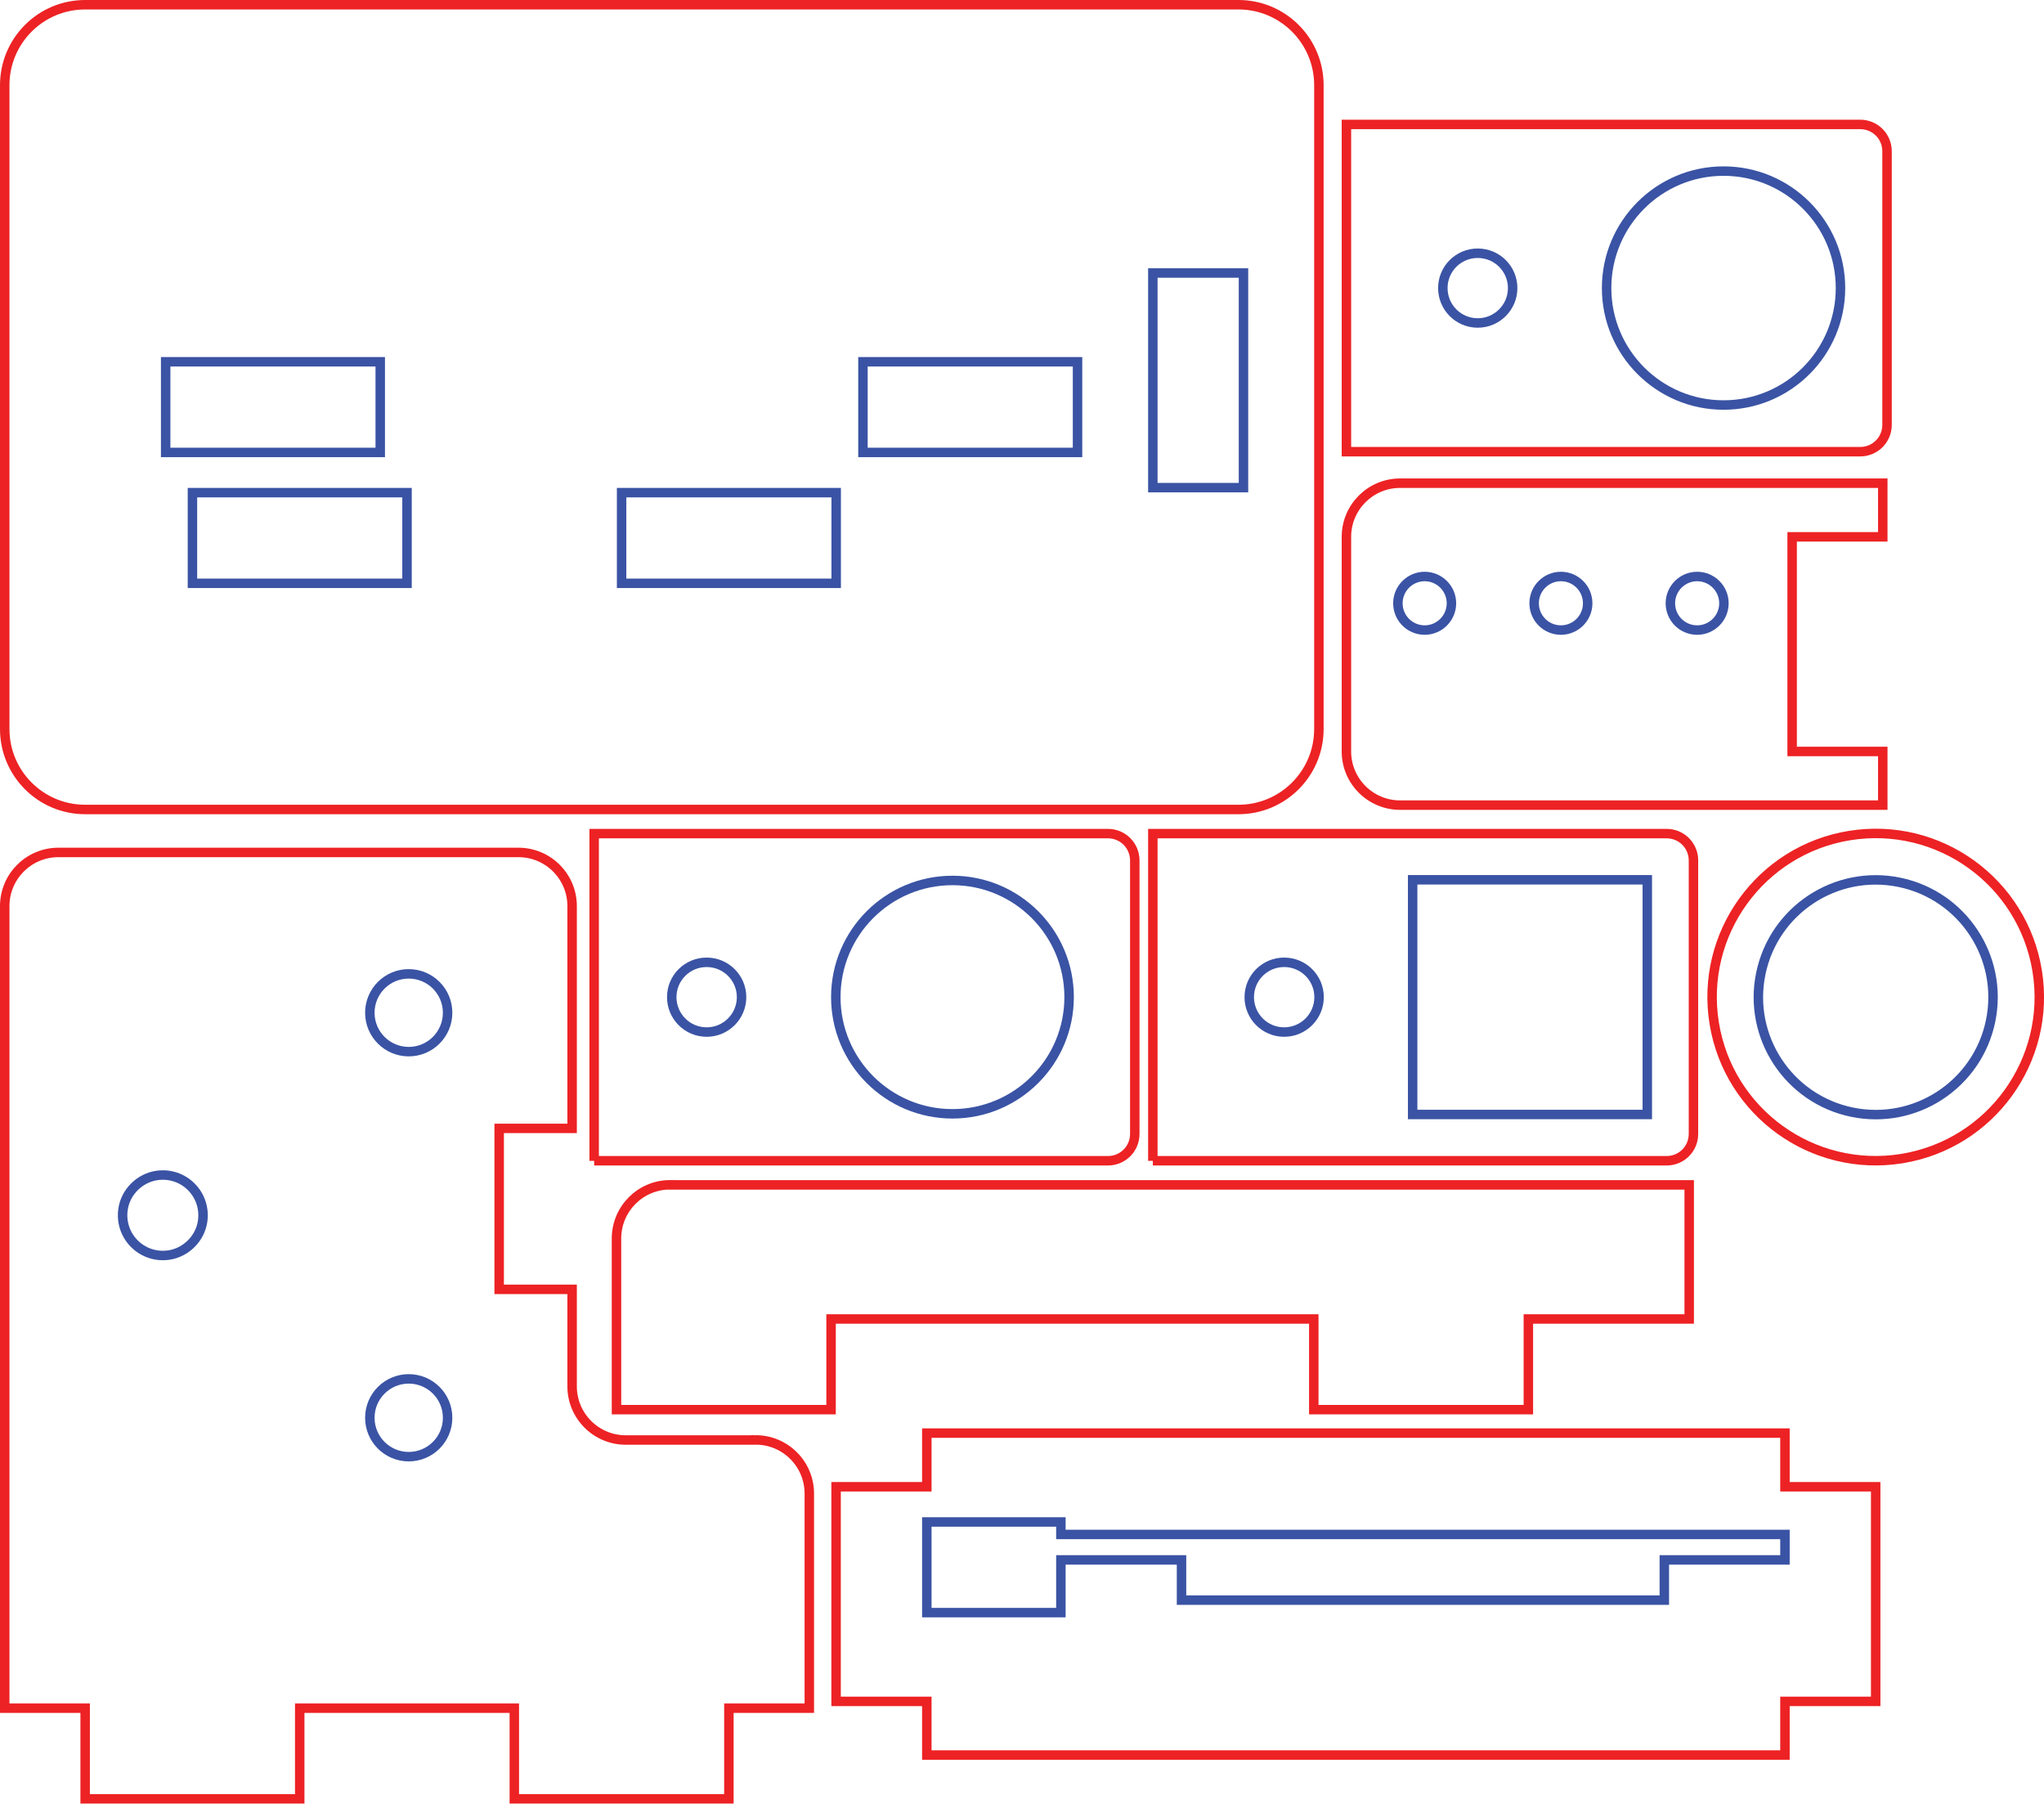
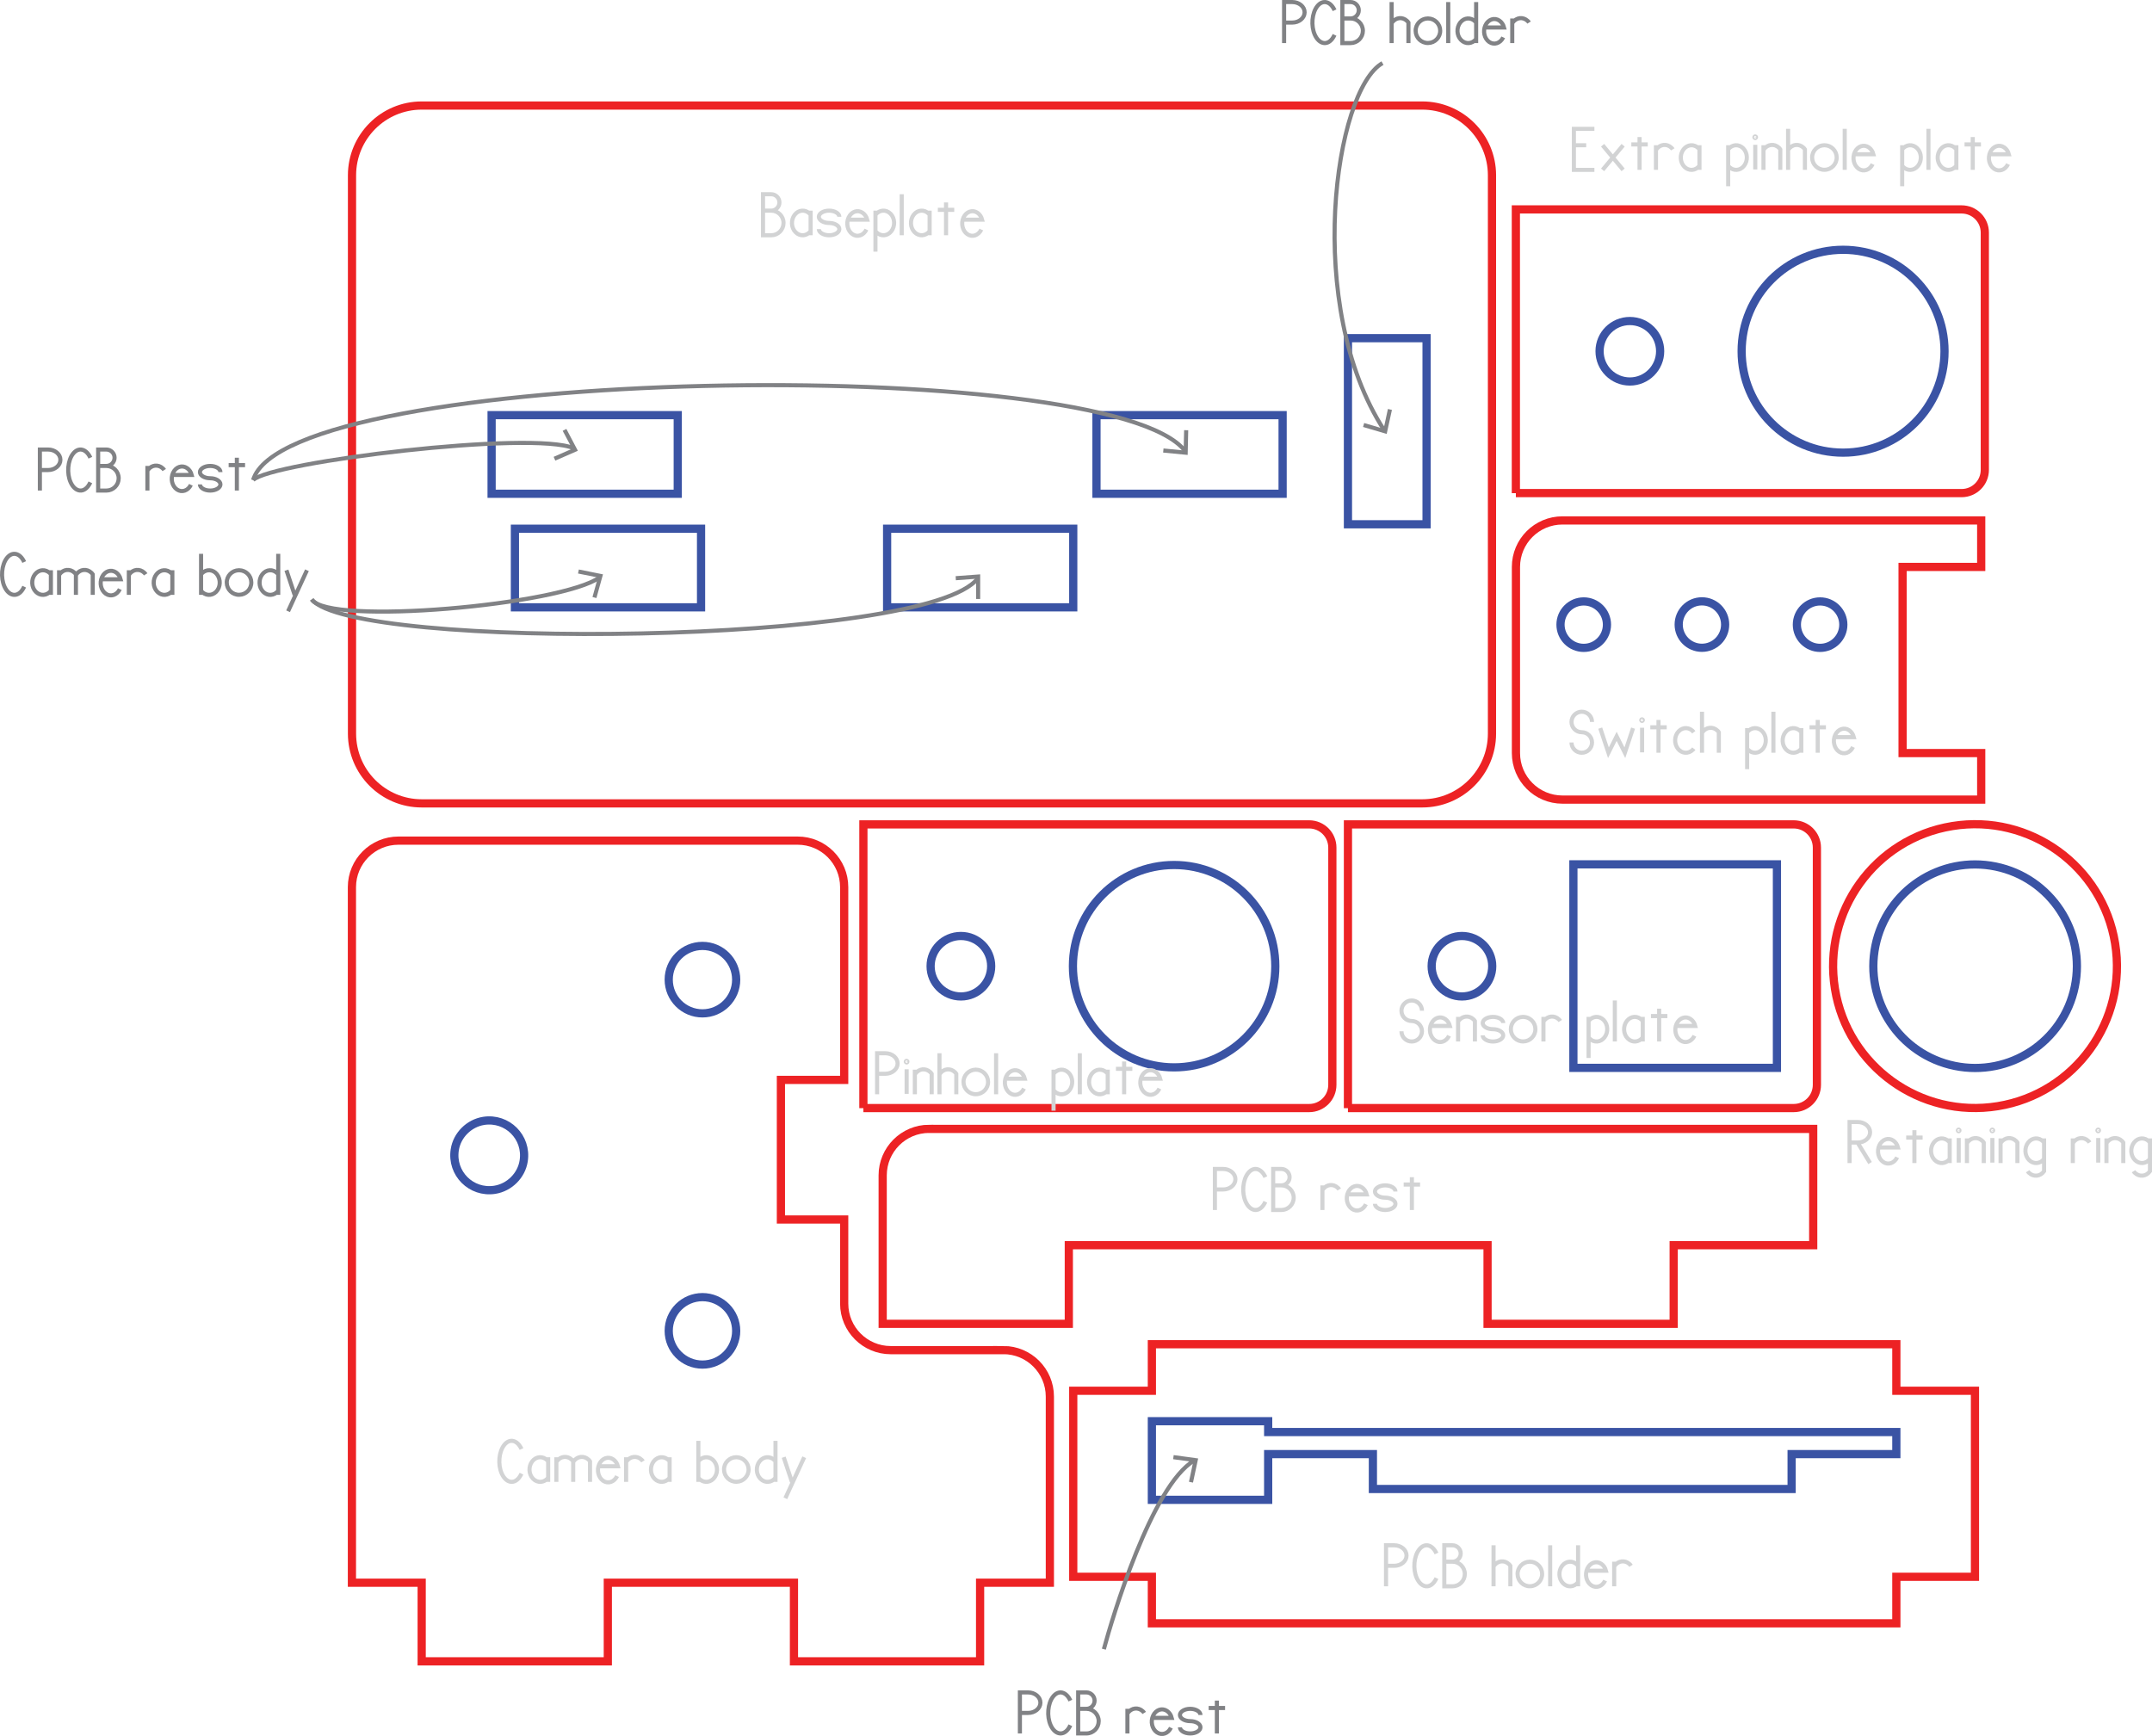
- <svg xmlns="http://www.w3.org/2000/svg" id="a" data-name="Layer 1" viewBox="0 0 216.04 190.6">
+ <svg xmlns="http://www.w3.org/2000/svg" id="a" data-name="Layer 1" viewBox="0 0 262.21 211.55">
  <defs>
    <style>
      .b {
        stroke: #3a53a4;
      }

-       .b, .c {
+       .b, .c, .d, .e {
        fill: none;
+       }
+ 
+       .b, .e {
        stroke-miterlimit: 10;
      }

      .c {
+         stroke: #818285;
+       }
+ 
+       .c, .d {
+         stroke-width: .5px;
+       }
+ 
+       .f {
+         fill: #818285;
+       }
+ 
+       .d {
+         stroke: #d2d3d4;
+       }
+ 
+       .e {
        stroke: #ed2224;
      }
    </style>
  </defs>
-   <path class="c" d="m121.85,122.66h54.31c1.57,0,2.83-1.27,2.83-2.83v-28.91c0-1.57-1.27-2.83-2.83-2.83h-54.31s0,34.58,0,34.58Z" />
-   <path class="b" d="m132.04,105.37c0-2.04,1.65-3.68,3.69-3.68s3.69,1.65,3.69,3.68-1.65,3.69-3.69,3.69-3.69-1.65-3.69-3.69Z" />
-   <rect class="b" x="149.31" y="92.97" width="24.8" height="24.8" />
-   <path class="c" d="m62.8,122.66h54.31c1.57,0,2.83-1.27,2.83-2.83v-28.91c0-1.57-1.27-2.83-2.83-2.83h-54.31s0,34.58,0,34.58Z" />
-   <path class="b" d="m71,105.37c0-2.04,1.65-3.68,3.69-3.68s3.69,1.65,3.69,3.68-1.65,3.69-3.69,3.69-3.69-1.65-3.69-3.69Z" />
-   <circle class="b" cx="100.67" cy="105.37" r="12.33" />
-   <polygon class="c" points="198.25 179.79 198.25 157.11 188.66 157.11 188.66 151.44 97.96 151.44 97.96 157.11 88.37 157.11 88.37 179.79 97.96 179.79 97.96 185.46 188.66 185.46 188.66 179.79 198.25 179.79" />
-   <polygon class="b" points="97.96 170.41 97.96 160.83 112.13 160.83 112.13 162.15 188.66 162.15 188.66 164.84 175.91 164.84 175.91 169.09 124.88 169.09 124.88 164.84 112.13 164.84 112.13 170.41 97.96 170.41" />
-   <rect class="c" x=".5" y=".5" width="138.9" height="85.04" rx="8.5" ry="8.5" />
-   <rect class="b" x="121.85" y="28.85" width="9.58" height="22.68" />
-   <rect class="b" x="91.21" y="38.23" width="22.68" height="9.58" />
-   <rect class="b" x="65.7" y="52.06" width="22.68" height="9.58" />
-   <rect class="b" x="20.34" y="52.06" width="22.68" height="9.58" />
-   <rect class="b" x="17.51" y="38.23" width="22.68" height="9.58" />
+   <path class="e" d="m164.24,135.03h54.31c1.57,0,2.83-1.27,2.83-2.83v-28.91c0-1.57-1.27-2.83-2.83-2.83h-54.31s0,34.58,0,34.58Z" />
+   <path class="b" d="m174.44,117.74c0-2.04,1.65-3.68,3.69-3.68s3.69,1.65,3.69,3.68-1.65,3.69-3.69,3.69-3.69-1.65-3.69-3.69Z" />
+   <rect class="b" x="191.71" y="105.33" width="24.8" height="24.8" />
+   <path class="e" d="m105.2,135.03h54.31c1.57,0,2.83-1.27,2.83-2.83v-28.91c0-1.57-1.27-2.83-2.83-2.83h-54.31s0,34.58,0,34.58Z" />
+   <path class="b" d="m113.39,117.74c0-2.04,1.65-3.68,3.69-3.68s3.69,1.65,3.69,3.68-1.65,3.69-3.69,3.69-3.69-1.65-3.69-3.69Z" />
+   <circle class="b" cx="143.06" cy="117.74" r="12.33" />
+   <polygon class="e" points="240.64 192.15 240.64 169.48 231.06 169.48 231.06 163.81 140.35 163.81 140.35 169.48 130.77 169.48 130.77 192.15 140.35 192.15 140.35 197.82 231.06 197.82 231.06 192.15 240.64 192.15" />
+   <polygon class="b" points="140.35 182.77 140.35 173.19 154.52 173.19 154.52 174.51 231.06 174.51 231.06 177.2 218.3 177.2 218.3 181.45 167.28 181.45 167.28 177.2 154.52 177.2 154.52 182.77 140.35 182.77" />
+   <rect class="e" x="42.89" y="12.86" width="138.9" height="85.04" rx="8.5" ry="8.5" />
+   <rect class="b" x="164.24" y="41.21" width="9.58" height="22.68" />
+   <rect class="b" x="133.6" y="50.59" width="22.68" height="9.58" />
+   <rect class="b" x="108.09" y="64.43" width="22.68" height="9.58" />
+   <rect class="b" x="62.74" y="64.43" width="22.68" height="9.58" />
+   <rect class="b" x="59.9" y="50.59" width="22.68" height="9.58" />
  <g>
-     <path class="c" d="m199,56.73v-5.67h-51.02c-3.13,0-5.67,2.54-5.67,5.67v22.68c0,3.13,2.54,5.67,5.67,5.67h51.02v-5.67h-9.58v-22.68h9.58Z" />
-     <path class="b" d="m150.58,66.58c-1.57,0-2.83-1.27-2.83-2.83s1.27-2.83,2.83-2.83,2.83,1.27,2.83,2.83-1.27,2.83-2.83,2.83Z" />
-     <circle class="b" cx="164.98" cy="63.75" r="2.83" />
-     <path class="b" d="m179.38,66.58c-1.57,0-2.83-1.27-2.83-2.83s1.27-2.83,2.83-2.83,2.83,1.27,2.83,2.83-1.27,2.83-2.83,2.83Z" />
+     <path class="e" d="m241.4,69.09v-5.67h-51.02c-3.13,0-5.67,2.54-5.67,5.67v22.68c0,3.13,2.54,5.67,5.67,5.67h51.02v-5.67h-9.58v-22.68h9.58Z" />
+     <path class="b" d="m192.97,78.95c-1.57,0-2.83-1.27-2.83-2.83s1.27-2.83,2.83-2.83,2.83,1.27,2.83,2.83-1.27,2.83-2.83,2.83Z" />
+     <circle class="b" cx="207.37" cy="76.11" r="2.83" />
+     <path class="b" d="m221.77,78.95c-1.57,0-2.83-1.27-2.83-2.83s1.27-2.83,2.83-2.83,2.83,1.27,2.83,2.83-1.27,2.83-2.83,2.83Z" />
  </g>
-   <path class="c" d="m70.83,125.21h99.21s8.5,0,8.5,0v14.17s-8.5,0-8.5,0h-8.5v9.58h-22.68v-9.58h-51.02v9.58h-22.68v-18.09c0-3.13,2.54-5.67,5.67-5.67Z" />
-   <path class="c" d="m79.87,152.17h-13.73c-3.13,0-5.67-2.54-5.67-5.67v-10.25h-7.71v-17.01h7.71v-23.49c0-3.13-2.54-5.67-5.67-5.67H6.17c-3.13,0-5.67,2.54-5.67,5.67v84.76h8.5v9.58h22.68v-9.58h22.68v9.58h22.68v-9.58h8.5v-22.68c0-3.13-2.54-5.67-5.67-5.67Z" />
-   <path class="b" d="m21.41,129.09c-.27,1.79-1.74,3.25-3.53,3.53-2.87.44-5.31-2-4.87-4.87.27-1.79,1.74-3.25,3.53-3.53,2.87-.44,5.31,2,4.87,4.87Z" />
-   <circle class="b" cx="43.2" cy="149.82" r="4.11" />
-   <circle class="b" cx="43.2" cy="107.02" r="4.11" />
-   <path class="c" d="m142.31,47.73h54.31c1.57,0,2.83-1.27,2.83-2.83V15.98c0-1.57-1.27-2.83-2.83-2.83h-54.31s0,34.58,0,34.58Z" />
-   <path class="b" d="m152.5,30.44c0-2.04,1.65-3.68,3.69-3.68s3.69,1.65,3.69,3.68-1.65,3.69-3.69,3.69-3.69-1.65-3.69-3.69Z" />
-   <circle class="b" cx="182.17" cy="30.44" r="12.36" />
-   <circle class="c" cx="198.25" cy="105.37" r="17.29" transform="translate(-14.32 33.12) rotate(-9.22)" />
-   <circle class="b" cx="198.25" cy="105.37" r="12.4" transform="translate(55.02 278.27) rotate(-78.35)" />
+   <path class="e" d="m113.22,137.57h99.21s8.5,0,8.5,0v14.17s-8.5,0-8.5,0h-8.5v9.58h-22.68v-9.58h-51.02v9.58h-22.68v-18.09c0-3.13,2.54-5.67,5.67-5.67Z" />
+   <path class="e" d="m122.26,164.53h-13.73c-3.13,0-5.67-2.54-5.67-5.67v-10.25h-7.71v-17.01h7.71v-23.49c0-3.13-2.54-5.67-5.67-5.67h-48.64c-3.13,0-5.67,2.54-5.67,5.67v84.76h8.5v9.58h22.68v-9.58h22.68v9.58h22.68v-9.58h8.5v-22.68c0-3.13-2.54-5.67-5.67-5.67Z" />
+   <path class="b" d="m63.81,141.46c-.27,1.79-1.74,3.25-3.53,3.53-2.87.44-5.31-2-4.87-4.87.27-1.79,1.74-3.25,3.53-3.53,2.87-.44,5.31,2,4.87,4.87Z" />
+   <circle class="b" cx="85.59" cy="162.18" r="4.11" />
+   <circle class="b" cx="85.59" cy="119.38" r="4.11" />
+   <path class="e" d="m184.7,60.09h54.31c1.57,0,2.83-1.27,2.83-2.83v-28.91c0-1.57-1.27-2.83-2.83-2.83h-54.31s0,34.58,0,34.58Z" />
+   <path class="b" d="m194.9,42.8c0-2.04,1.65-3.68,3.69-3.68s3.69,1.65,3.69,3.68-1.65,3.69-3.69,3.69-3.69-1.65-3.69-3.69Z" />
+   <circle class="b" cx="224.57" cy="42.8" r="12.36" />
+   <circle class="e" cx="240.64" cy="117.74" r="17.29" transform="translate(-15.75 40.07) rotate(-9.22)" />
+   <circle class="b" cx="240.64" cy="117.74" r="12.4" transform="translate(76.75 329.65) rotate(-78.35)" />
+   <path class="d" d="m92.97,25.67h1c.55,0,1-.45,1-1s-.45-1-1-1h-1v5h1c.83,0,1.5-.67,1.5-1.5s-.67-1.5-1.5-1.5m4.8,0v3m0-.5c-.48.62-1.3.67-1.84.12-.54-.55-.58-1.5-.1-2.12.48-.62,1.3-.67,1.84-.12.04.04.07.08.1.12m3.5.25c0-.41-.56-.75-1.25-.75s-1.25.34-1.25.75.56.75,1.25.75h0c.69,0,1.25.34,1.25.75s-.56.75-1.25.75-1.25-.34-1.25-.75h0m5.8.05c-.34.72-1.1.98-1.7.57-.6-.41-.81-1.32-.47-2.04s1.1-.98,1.7-.57c.27.18.48.49.57.84h-2.3m3.3-1.1v5m0-4.5c.48-.62,1.3-.67,1.84-.12.54.55.58,1.5.1,2.12s-1.3.67-1.84.12c-.04-.04-.07-.08-.1-.12m3.2-4.5v5m3.4-3v3m0-.5c-.48.62-1.3.67-1.84.12-.54-.55-.58-1.5-.1-2.12s1.3-.67,1.84-.12c.04.04.07.08.1.12m2-1.5v4m-1-3.1h2m3.3,2.4c-.34.72-1.1.98-1.7.57-.6-.41-.81-1.32-.47-2.04.34-.72,1.1-.98,1.7-.57.27.18.48.49.57.84h-2.3" />
+   <path class="d" d="m106.87,133.35v-5h1c.83,0,1.5.56,1.5,1.25s-.67,1.25-1.5,1.25h-.95m3.45-1.5c.01-.05.07-.09.12-.07s.09.07.07.12c-.01.05-.07.09-.12.07-.04,0-.06-.04-.07-.07v-.05Zm.1.95v3m1-2.95v3m.05-2.5c.46-.64,1.28-.72,1.83-.2.06.06.12.12.17.2v2.5m.95-5v5m.05-2.5c.46-.64,1.28-.72,1.83-.2.06.06.12.12.17.2v2.5m2.35-3c-.83.01-1.49.7-1.47,1.52.01.83.7,1.49,1.52,1.47.83-.01,1.49-.7,1.47-1.52-.01-.81-.67-1.46-1.47-1.47h-.05Zm2.5-2v5m3.4-.7c-.34.72-1.1.98-1.7.57-.6-.41-.81-1.32-.47-2.04.34-.72,1.1-.98,1.7-.57.27.18.48.49.57.84h-2.3m5.8-1.1v5m0-4.5c.48-.62,1.3-.67,1.84-.12.54.55.58,1.5.1,2.12s-1.3.67-1.84.12c-.04-.04-.07-.08-.1-.12m3.2-4.5v5m3.4-3v3m0-.5c-.48.62-1.3.67-1.84.12s-.58-1.5-.1-2.12,1.3-.67,1.84-.12c.04.04.07.08.1.12m2-1.5v4m-1-3.1h2m3.3,2.4c-.34.72-1.1.98-1.7.57-.6-.41-.81-1.32-.47-2.04s1.1-.98,1.7-.57c.27.18.48.49.57.84h-2.3" />
+   <path class="d" d="m193.98,87.98c0-.69-.56-1.25-1.25-1.25s-1.25.56-1.25,1.25.56,1.25,1.25,1.25,1.25.56,1.25,1.25-.56,1.25-1.25,1.25-1.25-.56-1.25-1.25m3.5-1.75l1,3,1-2,1,2,1-3m1-1c.01-.05.07-.09.12-.07s.09.07.07.12-.07.09-.12.07c-.04,0-.06-.04-.07-.07v-.05Zm.1.95v3m2-3.95v4m-1-3.1h2m3.3.6c-.48-.62-1.3-.67-1.84-.12-.54.55-.58,1.5-.1,2.12s1.3.67,1.84.12c.04-.04.07-.08.1-.12m1-4.5v5m.05-2.5c.46-.64,1.28-.72,1.83-.2.06.06.12.12.17.2v2.5m3.45-3v5m0-4.5c.48-.62,1.3-.67,1.84-.12.54.55.58,1.5.1,2.12s-1.3.67-1.84.12c-.04-.04-.07-.08-.1-.12m3.2-4.5v5m3.4-3v3m0-.5c-.48.62-1.3.67-1.84.12s-.58-1.5-.1-2.12c.48-.62,1.3-.67,1.84-.12.04.04.07.08.1.12m2-1.5v4m-1-3.1h2m3.3,2.4c-.34.72-1.1.98-1.7.57-.6-.41-.81-1.32-.47-2.04s1.1-.98,1.7-.57c.27.18.48.49.57.84h-2.3" />
+   <path class="d" d="m194.27,15.7h-2.5v5h2.5m-2.5-3h1.5m2,0l2.5,3m-2.5,0l2.5-3m2-1v4m-1-3.1h2m1,.1v3m.05-2.5c.46-.64,1.28-.72,1.83-.2.06.06.12.12.17.2m3.25-.5v3m0-.5c-.48.62-1.3.67-1.84.12-.54-.55-.58-1.5-.1-2.12s1.3-.67,1.84-.12c.04.04.07.08.1.12m3.5-.5v5m0-4.5c.48-.62,1.3-.67,1.84-.12.54.55.58,1.5.1,2.12s-1.3.67-1.84.12c-.04-.04-.07-.08-.1-.12m3.2-3.5c.01-.05.07-.09.12-.07s.09.07.07.12-.07.09-.12.07c-.04,0-.06-.04-.07-.07v-.05Zm.1.95v3m1-2.95v3m.05-2.5c.46-.64,1.28-.72,1.83-.2.06.06.12.12.17.2v2.5m.95-5v5m.05-2.5c.46-.64,1.28-.72,1.83-.2.06.06.12.12.17.2v2.5m2.35-3c-.83.01-1.49.7-1.47,1.52.01.83.7,1.49,1.52,1.47.83-.01,1.49-.7,1.47-1.52-.01-.81-.67-1.46-1.47-1.47h-.05Zm2.5-2v5m3.4-.7c-.34.72-1.1.98-1.7.57-.6-.41-.81-1.32-.47-2.04s1.1-.98,1.7-.57c.27.18.48.49.57.84h-2.3m5.8-1.1v5m0-4.5c.48-.62,1.3-.67,1.84-.12s.58,1.5.1,2.12-1.3.67-1.84.12c-.04-.04-.07-.08-.1-.12m3.2-4.5v5m3.4-3v3m0-.5c-.48.62-1.3.67-1.84.12s-.58-1.5-.1-2.12,1.3-.67,1.84-.12c.04.04.07.08.1.12m2-1.5v4m-1-3.1h2m3.3,2.4c-.34.72-1.1.98-1.7.57-.6-.41-.81-1.32-.47-2.04s1.1-.98,1.7-.57c.27.18.48.49.57.84h-2.3" />
+   <path class="d" d="m63.54,176.58c-.5-1.1-1.44-1.33-2.1-.5-.66.83-.8,2.4-.3,3.5.5,1.1,1.44,1.33,2.1.5.11-.14.21-.31.3-.5m3.25-2v3m0-.5c-.48.62-1.3.67-1.84.12-.54-.55-.58-1.5-.1-2.12.48-.62,1.3-.67,1.84-.12.04.04.07.08.1.12m1-.5v3m.05-2.5c.46-.64,1.28-.72,1.83-.2.06.06.12.12.17.2v2.5m.05-2.5c.46-.64,1.28-.72,1.83-.2.06.06.12.12.17.2v2.5m3.3-.7c-.34.72-1.1.98-1.7.57-.6-.41-.81-1.32-.47-2.04s1.1-.98,1.7-.57c.27.18.48.49.57.84h-2.3m3.3-1.1v3m.05-2.5c.46-.64,1.28-.72,1.83-.2.06.06.12.12.17.2m3.25-.5v3m0-.5c-.48.62-1.3.67-1.84.12-.54-.55-.58-1.5-.1-2.12s1.3-.67,1.84-.12c.04.04.07.08.1.12m3.5-2.5v5m0-.5c.48.62,1.3.67,1.84.12.54-.55.58-1.5.1-2.12s-1.3-.67-1.84-.12c-.04.04-.07.08-.1.12m4.6-.5c-.83.01-1.49.7-1.47,1.52.01.83.7,1.49,1.52,1.47.83-.01,1.49-.7,1.47-1.52-.01-.81-.67-1.46-1.47-1.47h-.05Zm4.8-2v5m0-.5c-.48.62-1.3.67-1.84.12s-.58-1.5-.1-2.12,1.3-.67,1.84-.12c.04.04.07.08.1.12m1-.5l1,3m1.5-3l-2.3,5" />
+   <path class="c" d="m2.95,68.49c-.5-1.1-1.44-1.33-2.1-.5-.66.83-.8,2.4-.3,3.5.5,1.1,1.44,1.33,2.1.5.11-.14.21-.31.3-.5m3.25-2v3m0-.5c-.48.62-1.3.67-1.84.12-.54-.55-.58-1.5-.1-2.12.48-.62,1.3-.67,1.84-.12.04.04.07.08.1.12m1-.5v3m.05-2.5c.46-.64,1.28-.72,1.83-.2.06.06.12.12.17.2v2.5m.05-2.5c.46-.64,1.28-.72,1.83-.2.06.06.12.12.17.2v2.5m3.3-.7c-.34.72-1.1.98-1.7.57-.6-.41-.81-1.32-.47-2.04s1.1-.98,1.7-.57c.27.18.48.49.57.84h-2.3m3.3-1.1v3m.05-2.5c.46-.64,1.28-.72,1.83-.2.06.06.12.12.17.2m3.25-.5v3m0-.5c-.48.62-1.3.67-1.84.12-.54-.55-.58-1.5-.1-2.12s1.3-.67,1.84-.12c.04.04.07.08.1.12m3.5-2.5v5m0-.5c.48.62,1.3.67,1.84.12.54-.55.58-1.5.1-2.12s-1.3-.67-1.84-.12c-.04.04-.07.08-.1.12m4.6-.5c-.83.01-1.49.7-1.47,1.52.01.83.7,1.49,1.52,1.47.83-.01,1.49-.7,1.47-1.52-.01-.81-.67-1.46-1.47-1.47h-.05Zm4.8-2v5m0-.5c-.48.62-1.3.67-1.84.12s-.58-1.5-.1-2.12,1.3-.67,1.84-.12c.04.04.07.08.1.12m1-.5l1,3m1.5-3l-2.3,5" />
+   <path class="d" d="m148.03,147.45v-5h1c.83,0,1.5.56,1.5,1.25s-.67,1.25-1.5,1.25h-.95m6.1-1.5c-.5-1.1-1.44-1.33-2.1-.5s-.8,2.4-.3,3.5c.5,1.1,1.44,1.33,2.1.5.11-.14.21-.31.3-.5m.95-2h1c.55,0,1-.45,1-1s-.45-1-1-1h-1v5h1c.83,0,1.5-.67,1.5-1.5s-.67-1.5-1.5-1.5m5,0v3m.05-2.5c.46-.64,1.28-.72,1.83-.2.06.06.12.12.17.2m3.25,1.8c-.34.72-1.1.98-1.7.57-.6-.41-.81-1.32-.47-2.04.34-.72,1.1-.98,1.7-.57.27.18.48.49.57.84h-2.3m5.8-.35c0-.41-.56-.75-1.25-.75s-1.25.34-1.25.75.56.75,1.25.75,1.25.34,1.25.75-.56.75-1.25.75-1.25-.34-1.25-.75h0m4.5-3.25v4m-1-3.1h2" />
+   <path class="c" d="m124.27,211.24v-5h1c.83,0,1.5.56,1.5,1.25s-.67,1.25-1.5,1.25h-.95m6.1-1.5c-.5-1.1-1.44-1.33-2.1-.5s-.8,2.4-.3,3.5c.5,1.1,1.44,1.33,2.1.5.11-.14.21-.31.3-.5m.95-2h1c.55,0,1-.45,1-1s-.45-1-1-1h-1v5h1c.83,0,1.5-.67,1.5-1.5s-.67-1.5-1.5-1.5m5,0v3m.05-2.5c.46-.64,1.28-.72,1.83-.2.06.06.12.12.17.2m3.25,1.8c-.34.72-1.1.98-1.7.57-.6-.41-.81-1.32-.47-2.04.34-.72,1.1-.98,1.7-.57.27.18.48.49.57.84h-2.3m5.8-.35c0-.41-.56-.75-1.25-.75s-1.25.34-1.25.75.56.75,1.25.75,1.25.34,1.25.75-.56.75-1.25.75-1.25-.34-1.25-.75h0m4.5-3.25v4m-1-3.1h2" />
+   <path class="c" d="m4.86,59.78v-5h1c.83,0,1.5.56,1.5,1.25s-.67,1.25-1.5,1.25h-.95m6.1-1.5c-.5-1.1-1.44-1.33-2.1-.5s-.8,2.4-.3,3.5c.5,1.1,1.44,1.33,2.1.5.11-.14.21-.31.3-.5m.95-2h1c.55,0,1-.45,1-1s-.45-1-1-1h-1v5h1c.83,0,1.5-.67,1.5-1.5s-.67-1.5-1.5-1.5m5,0v3m.05-2.5c.46-.64,1.28-.72,1.83-.2.06.06.12.12.17.2m3.25,1.8c-.34.72-1.1.98-1.7.57-.6-.41-.81-1.32-.47-2.04.34-.72,1.1-.98,1.7-.57.27.18.48.49.57.84h-2.3m5.8-.35c0-.41-.56-.75-1.25-.75s-1.25.34-1.25.75.56.75,1.25.75,1.25.34,1.25.75-.56.75-1.25.75-1.25-.34-1.25-.75h0m4.5-3.25v4m-1-3.1h2" />
+   <path class="d" d="m168.88,193.31v-5h1c.83,0,1.5.56,1.5,1.25s-.67,1.25-1.5,1.25h-.95m6.1-1.5c-.5-1.1-1.44-1.33-2.1-.5s-.8,2.4-.3,3.5c.5,1.1,1.44,1.33,2.1.5.11-.14.21-.31.3-.5m.95-2h1c.55,0,1-.45,1-1s-.45-1-1-1h-1v5h1c.83,0,1.5-.67,1.5-1.5s-.67-1.5-1.5-1.5m5-2v5m.05-2.5c.46-.64,1.28-.72,1.83-.2.06.06.12.12.17.2v2.5m2.35-3c-.83.01-1.49.7-1.47,1.52.01.83.7,1.49,1.52,1.47.83-.01,1.49-.7,1.47-1.52-.01-.81-.67-1.46-1.47-1.47h-.05Zm2.5-2v5m3.4-5v5m0-.5c-.48.62-1.3.67-1.84.12-.54-.55-.58-1.5-.1-2.12s1.3-.67,1.84-.12c.04.04.07.08.1.12m3.3,1.8c-.34.72-1.1.98-1.7.57-.6-.41-.81-1.32-.47-2.04.34-.72,1.1-.98,1.7-.57.27.18.48.49.57.84h-2.3m3.3-1.1v3m.05-2.5c.46-.64,1.28-.72,1.83-.2.06.06.12.12.17.2" />
+   <path class="c" d="m156.46,5.25V.25h1c.83,0,1.5.56,1.5,1.25s-.67,1.25-1.5,1.25h-.95m6.1-1.5c-.5-1.1-1.44-1.33-2.1-.5s-.8,2.4-.3,3.5c.5,1.1,1.44,1.33,2.1.5.11-.14.21-.31.3-.5m.95-2h1c.55,0,1-.45,1-1s-.45-1-1-1h-1v5h1c.83,0,1.5-.67,1.5-1.5s-.67-1.5-1.5-1.5m5-2v5m.05-2.5c.46-.64,1.28-.72,1.83-.2.06.06.12.12.17.2v2.5m2.35-3c-.83.01-1.49.7-1.47,1.52.01.83.7,1.49,1.52,1.47.83-.01,1.49-.7,1.47-1.52-.01-.81-.67-1.46-1.47-1.47h-.05Zm2.5-2v5m3.4-5v5m0-.5c-.48.62-1.3.67-1.84.12-.54-.55-.58-1.5-.1-2.12s1.3-.67,1.84-.12c.04.04.07.08.1.12m3.3,1.8c-.34.72-1.1.98-1.7.57-.6-.41-.81-1.32-.47-2.04.34-.72,1.1-.98,1.7-.57.27.18.48.49.57.84h-2.3m3.3-1.1v3m.05-2.5c.46-.64,1.28-.72,1.83-.2.06.06.12.12.17.2" />
+   <path class="d" d="m173.26,123.17c0-.69-.56-1.25-1.25-1.25s-1.25.56-1.25,1.25.56,1.25,1.25,1.25,1.25.56,1.25,1.25-.56,1.25-1.25,1.25-1.25-.56-1.25-1.25m5.8.55c-.34.72-1.1.98-1.7.57-.6-.41-.81-1.32-.47-2.04.34-.72,1.1-.98,1.7-.57.27.18.48.49.57.84h-2.3m3.3-1.1v3m.05-2.5c.46-.64,1.28-.72,1.83-.2.06.06.12.12.17.2v2.5m3.45-2.25c0-.41-.56-.75-1.25-.75s-1.25.34-1.25.75.56.75,1.25.75h0c.69,0,1.25.34,1.25.75s-.56.75-1.25.75-1.25-.34-1.25-.75h0m4.9-2.25c-.83.01-1.49.7-1.47,1.52.01.83.7,1.49,1.52,1.47.83-.01,1.49-.7,1.47-1.52-.01-.81-.67-1.46-1.47-1.47h-.05Zm2.5,0v3m.05-2.5c.46-.64,1.28-.72,1.83-.2.06.06.12.12.17.2m3.45-.5v5m0-4.5c.48-.62,1.3-.67,1.84-.12.54.55.58,1.5.1,2.12s-1.3.67-1.84.12c-.04-.04-.07-.08-.1-.12m3.2-4.5v5m3.4-3v3m0-.5c-.48.62-1.3.67-1.84.12s-.58-1.5-.1-2.12,1.3-.67,1.84-.12c.04.04.07.08.1.12m2-1.5v4m-1-3.1h2m3.3,2.4c-.34.72-1.1.98-1.7.57-.6-.41-.81-1.32-.47-2.04s1.1-.98,1.7-.57c.27.18.48.49.57.84h-2.3" />
+   <path class="d" d="m225.36,141.73v-5h1c.83,0,1.5.56,1.5,1.25s-.67,1.25-1.5,1.25h-.95m.95.05l1.5,2.45m3.3-.7c-.34.72-1.1.98-1.7.57-.6-.41-.81-1.32-.47-2.04.34-.72,1.1-.98,1.7-.57.27.18.48.49.57.84h-2.3m4.3-2.1v4m-1-3.1h2m3.3.1v3m0-.5c-.48.62-1.3.67-1.84.12s-.58-1.5-.1-2.12,1.3-.67,1.84-.12c.04.04.07.08.1.12m1-1.5c.01-.05.07-.09.12-.07s.09.07.07.12-.07.09-.12.07c-.04,0-.06-.04-.07-.07v-.05Zm.1.95v3m1-2.95v3m.05-2.5c.46-.64,1.28-.72,1.83-.2.06.06.12.12.17.2v2.5m.95-4c.01-.05.07-.09.12-.07s.09.07.07.12-.07.09-.12.07c-.04,0-.06-.04-.07-.07v-.05Zm.1.95v3m1-2.95v3m.05-2.5c.46-.64,1.28-.72,1.83-.2.06.06.12.12.17.2v2.5m3.25-3v4c-.46.64-1.28.72-1.83.2-.06-.06-.12-.12-.17-.2m2-1.5c-.48.62-1.3.67-1.84.12-.54-.55-.58-1.5-.1-2.12s1.3-.67,1.84-.12c.04.04.07.08.1.12m3.5-.5v3m.05-2.5c.46-.64,1.28-.72,1.83-.2.06.06.12.12.17.2m.95-1.5c.01-.05.07-.09.12-.07.05.01.09.07.07.12s-.07.09-.12.07c-.04,0-.06-.04-.07-.07v-.05Zm.1.95v3m1-2.95v3m.05-2.5c.46-.64,1.28-.72,1.83-.2.06.06.12.12.17.2v2.5m3.25-3v4c-.46.64-1.28.72-1.83.2-.06-.06-.12-.12-.17-.2m2-1.5c-.48.62-1.3.67-1.84.12s-.58-1.5-.1-2.12,1.3-.67,1.84-.12c.04.04.07.08.1.12" />
+   <g>
+     <path class="c" d="m30.84,58.5c2.21-2.21,34.04-6.09,39.11-3.86" />
+     <polygon class="f" points="67.66 56.13 67.46 55.67 69.72 54.68 68.56 52.5 69.01 52.27 70.41 54.93 67.66 56.13" />
+   </g>
+   <g>
+     <path class="c" d="m30.84,58.5c4.04-13.87,104.49-15.54,113.58-3.51" />
+     <polygon class="f" points="141.72 55.15 141.77 54.65 144.22 54.89 144.28 52.42 144.78 52.43 144.71 55.44 141.72 55.15" />
+   </g>
+   <g>
+     <path class="c" d="m37.99,73.05c1.97,3.21,30.41.69,35.09-2.7" />
+     <polygon class="f" points="72.67 72.88 72.19 72.75 72.85 70.37 70.43 69.89 70.53 69.4 73.47 69.99 72.67 72.88" />
+   </g>
+   <g>
+     <path class="c" d="m37.99,73.05c5.01,6.27,75.01,5.64,81.17-2.6" />
+     <polygon class="f" points="119.43 72.99 118.93 72.99 118.93 70.53 116.47 70.71 116.44 70.21 119.43 69.99 119.43 72.99" />
+   </g>
+   <g>
+     <path class="c" d="m168.45,7.69c-5.81,3.29-9.63,29.6.21,44.74" />
+     <polygon class="f" points="166.08 52.03 166.22 51.55 168.59 52.25 169.11 49.84 169.6 49.95 168.96 52.88 166.08 52.03" />
+   </g>
+   <g>
+     <path class="c" d="m134.5,200.97c.99-3.72,5.83-19.93,11.01-22.99" />
+     <polygon class="f" points="145.36 180.67 144.87 180.57 145.38 178.15 142.94 177.82 143.01 177.32 145.99 177.73 145.36 180.67" />
+   </g>
</svg>
